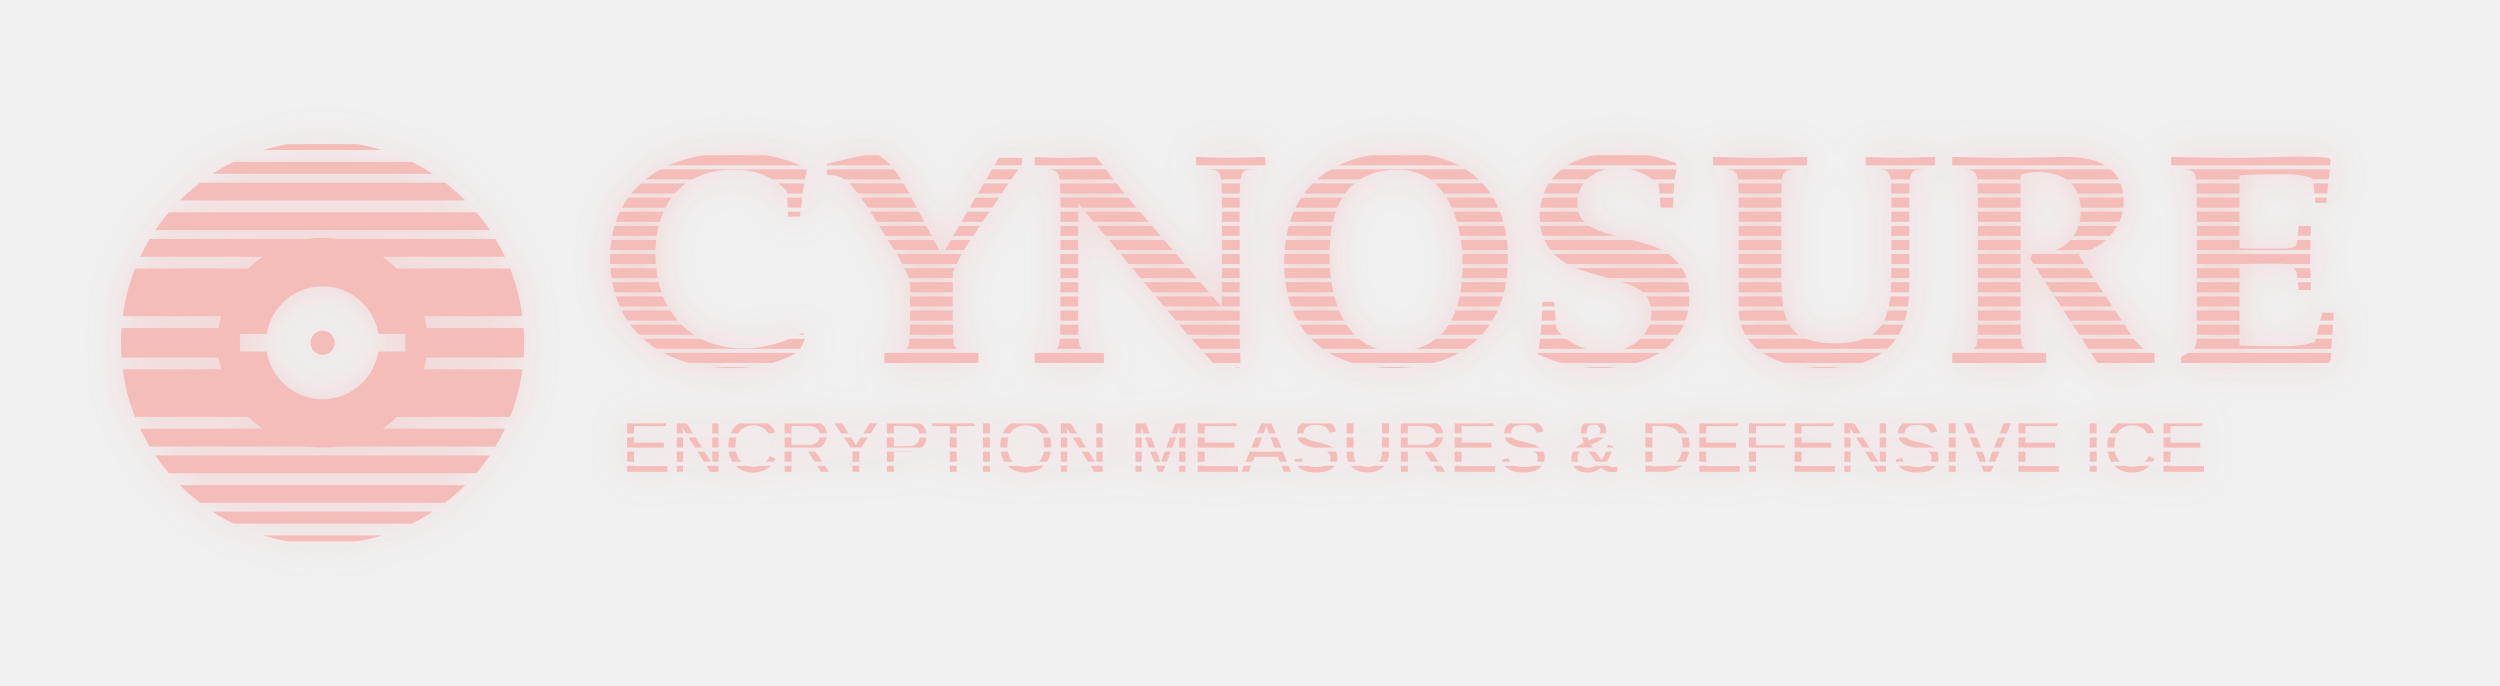
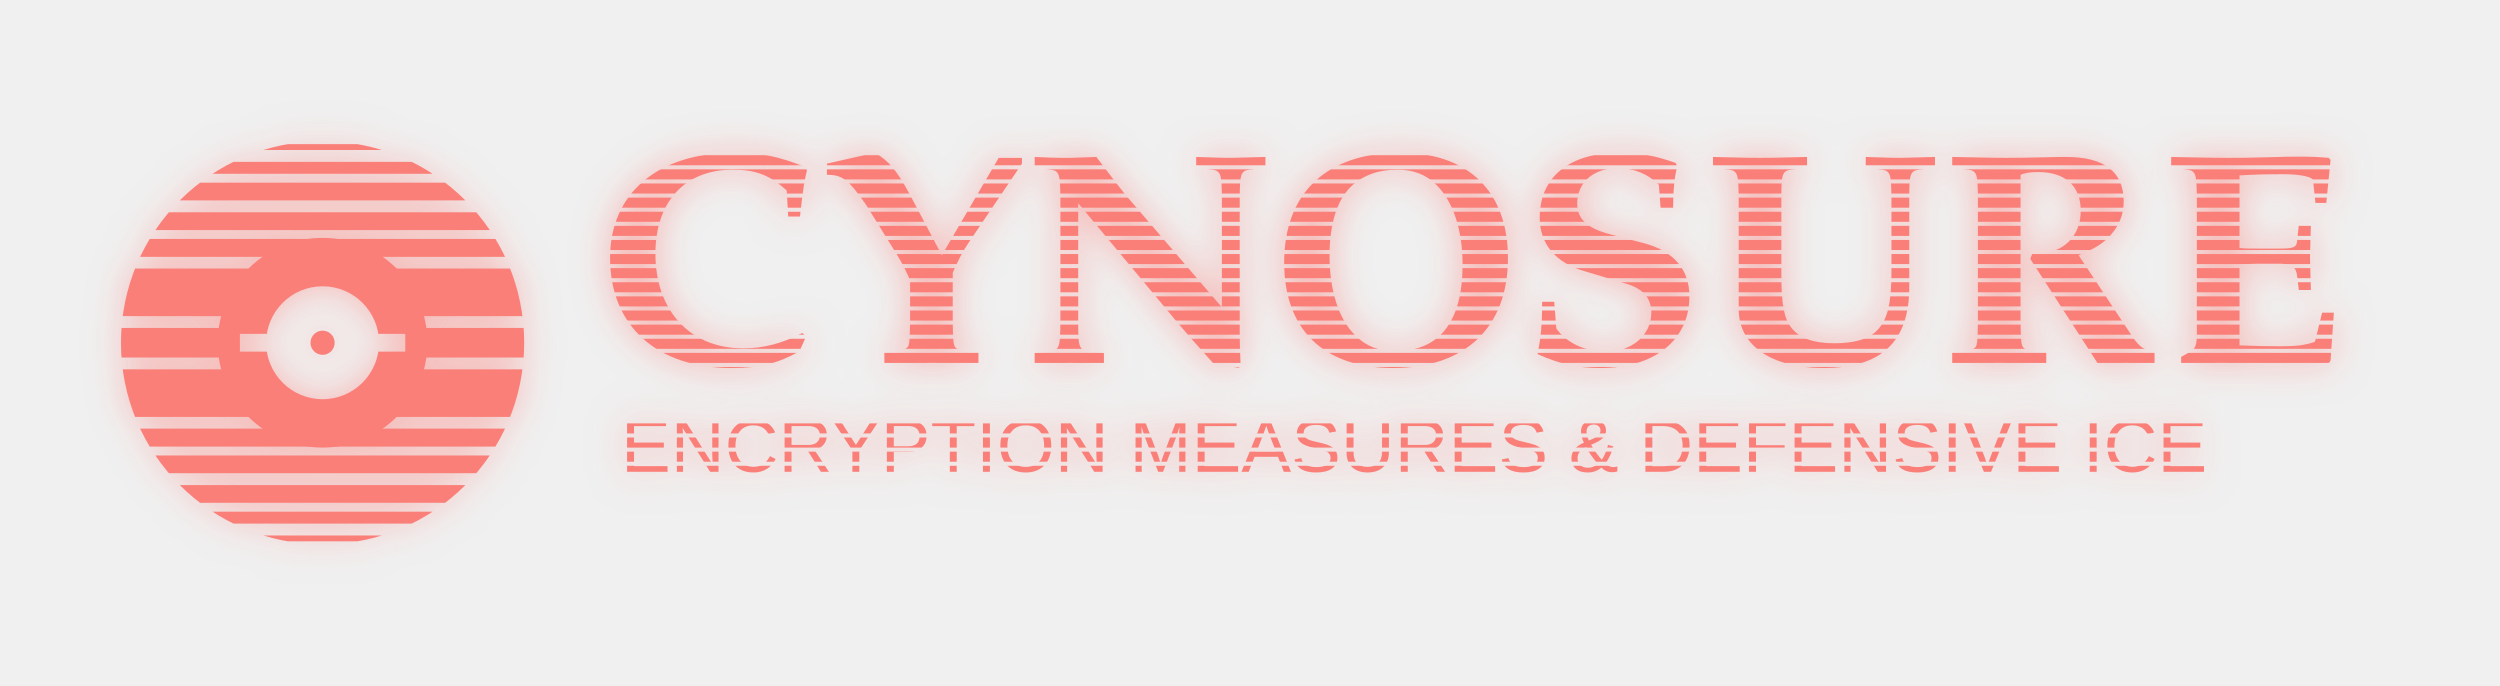
<svg xmlns="http://www.w3.org/2000/svg" viewBox="0 0 1240 340">
  <defs>
    <clipPath id="disc">
      <circle cx="160" cy="170" r="100" />
    </clipPath>
    <mask id="eye" maskUnits="userSpaceOnUse" x="50" y="60" width="220" height="220">
      <g clip-path="url(#disc)" fill="#fff">
        <rect x="60" y="71.5" width="200" height="2.9" />
        <rect x="60" y="80.3" width="200" height="5.9" />
        <rect x="60" y="90.6" width="200" height="8.8" />
        <rect x="60" y="105.3" width="200" height="8.8" />
        <rect x="60" y="118.5" width="200" height="8.9" />
        <rect x="60" y="133.2" width="200" height="23.6" />
        <rect x="60" y="162.65" width="200" height="14.7" />
        <rect x="60" y="183.2" width="200" height="23.6" />
        <rect x="60" y="212.6" width="200" height="8.9" />
        <rect x="60" y="225.9" width="200" height="8.8" />
        <rect x="60" y="240.6" width="200" height="8.8" />
        <rect x="60" y="253.8" width="200" height="5.9" />
        <rect x="60" y="265.6" width="200" height="2.9" />
      </g>
      <circle cx="160" cy="170" r="52" fill="#fff" />
      <circle cx="160" cy="170" r="28" fill="#000" />
      <rect x="119" y="165.6" width="82" height="8.8" fill="#000" />
      <circle cx="160" cy="170" r="6" fill="#fff" />
    </mask>
    <g id="mark">
      <rect x="50" y="60" width="220" height="220" mask="url(#eye)" />
    </g>
    <g id="name" font-family="'Perpetua Titling MT', 'Palatino Linotype', 'Book Antiqua', Georgia, serif" font-weight="700">
      <text x="296" y="180" font-size="150" textLength="878" lengthAdjust="spacingAndGlyphs">CYNOSURE</text>
    </g>
    <g id="motto" font-family="Arial, Helvetica, sans-serif">
      <text x="308" y="234" font-size="37" textLength="872" lengthAdjust="spacing">ENCRYPTION MEASURES &amp; DEFENSIVE ICE</text>
    </g>
    <pattern id="raster" width="8" height="7" patternUnits="userSpaceOnUse">
      <rect width="8" height="5" fill="#fff" />
    </pattern>
    <mask id="lines">
      <rect width="1240" height="340" fill="url(#raster)" />
    </mask>
    <filter id="glow" x="-10%" y="-40%" width="120%" height="180%">
      <feGaussianBlur stdDeviation="9" />
    </filter>
  </defs>
-   <g opacity="0.34" fill="#ff5a52">
+   <g opacity="0.748" fill="#ff5a52">
    <g filter="url(#glow)" opacity=".5">
      <use href="#mark" />
      <use href="#name" />
      <use href="#motto" />
    </g>
    <use href="#mark" />
    <g mask="url(#lines)">
      <use href="#name" />
      <use href="#motto" />
    </g>
  </g>
</svg>
